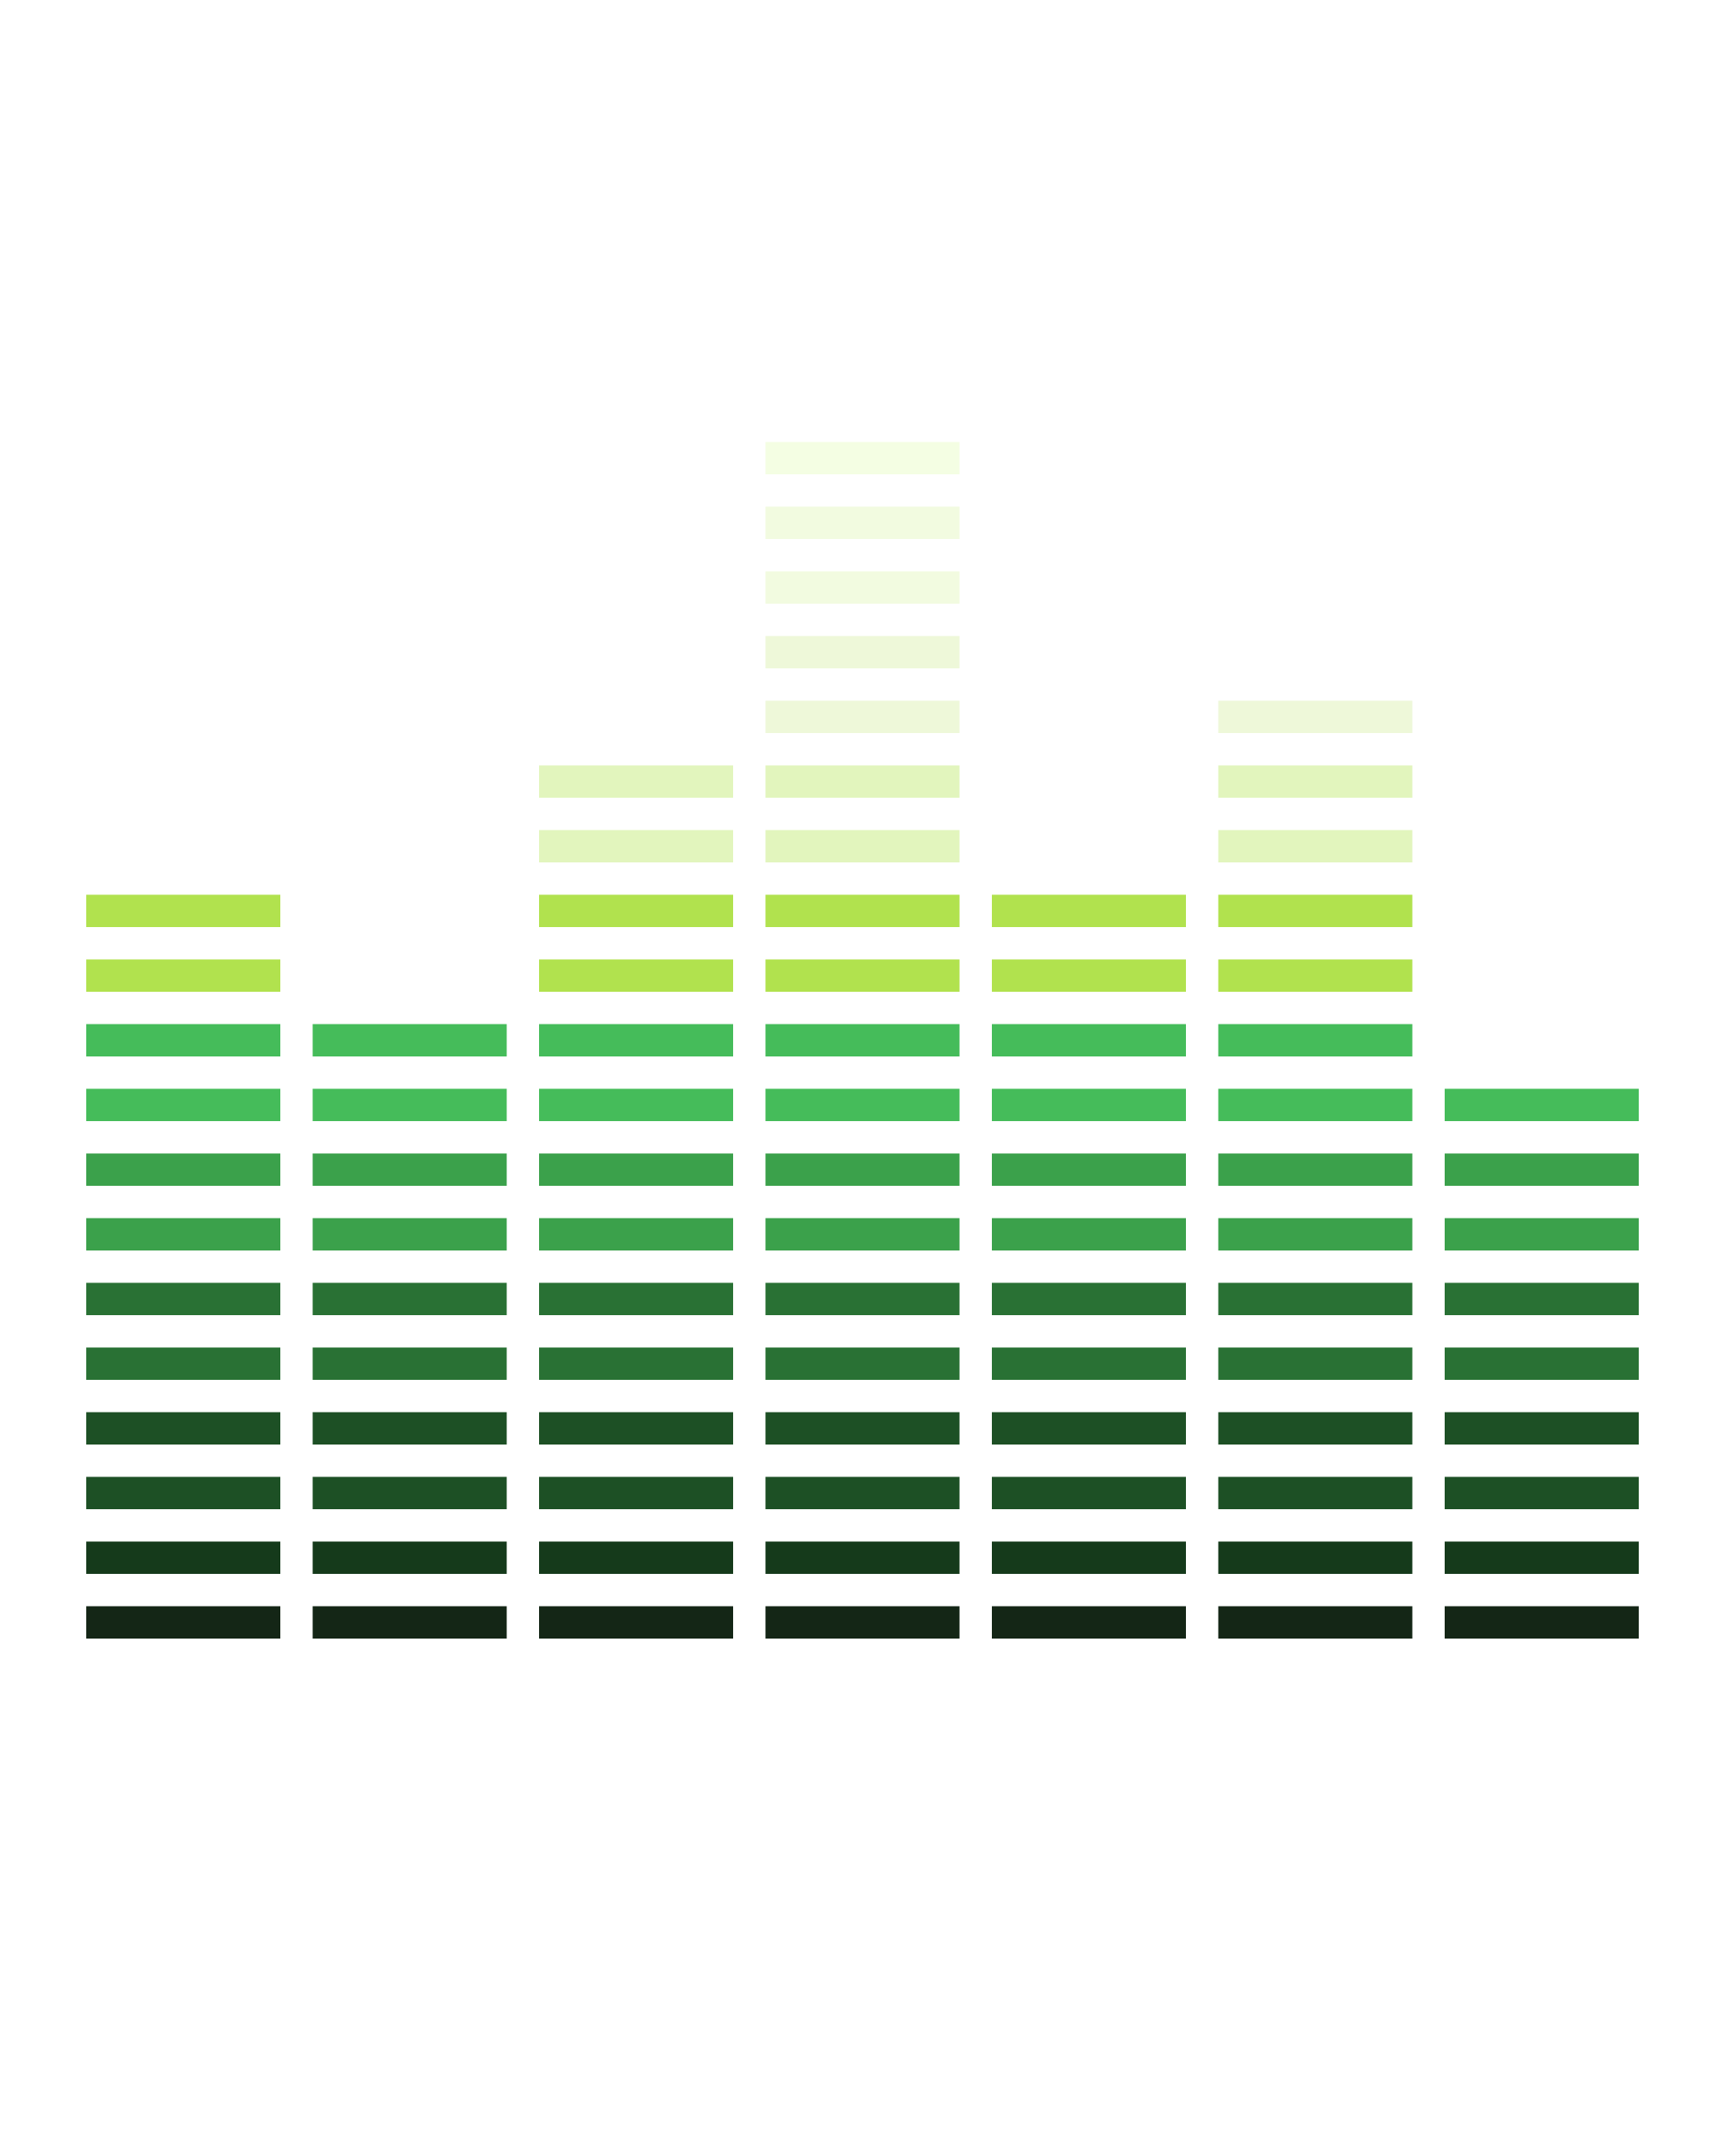
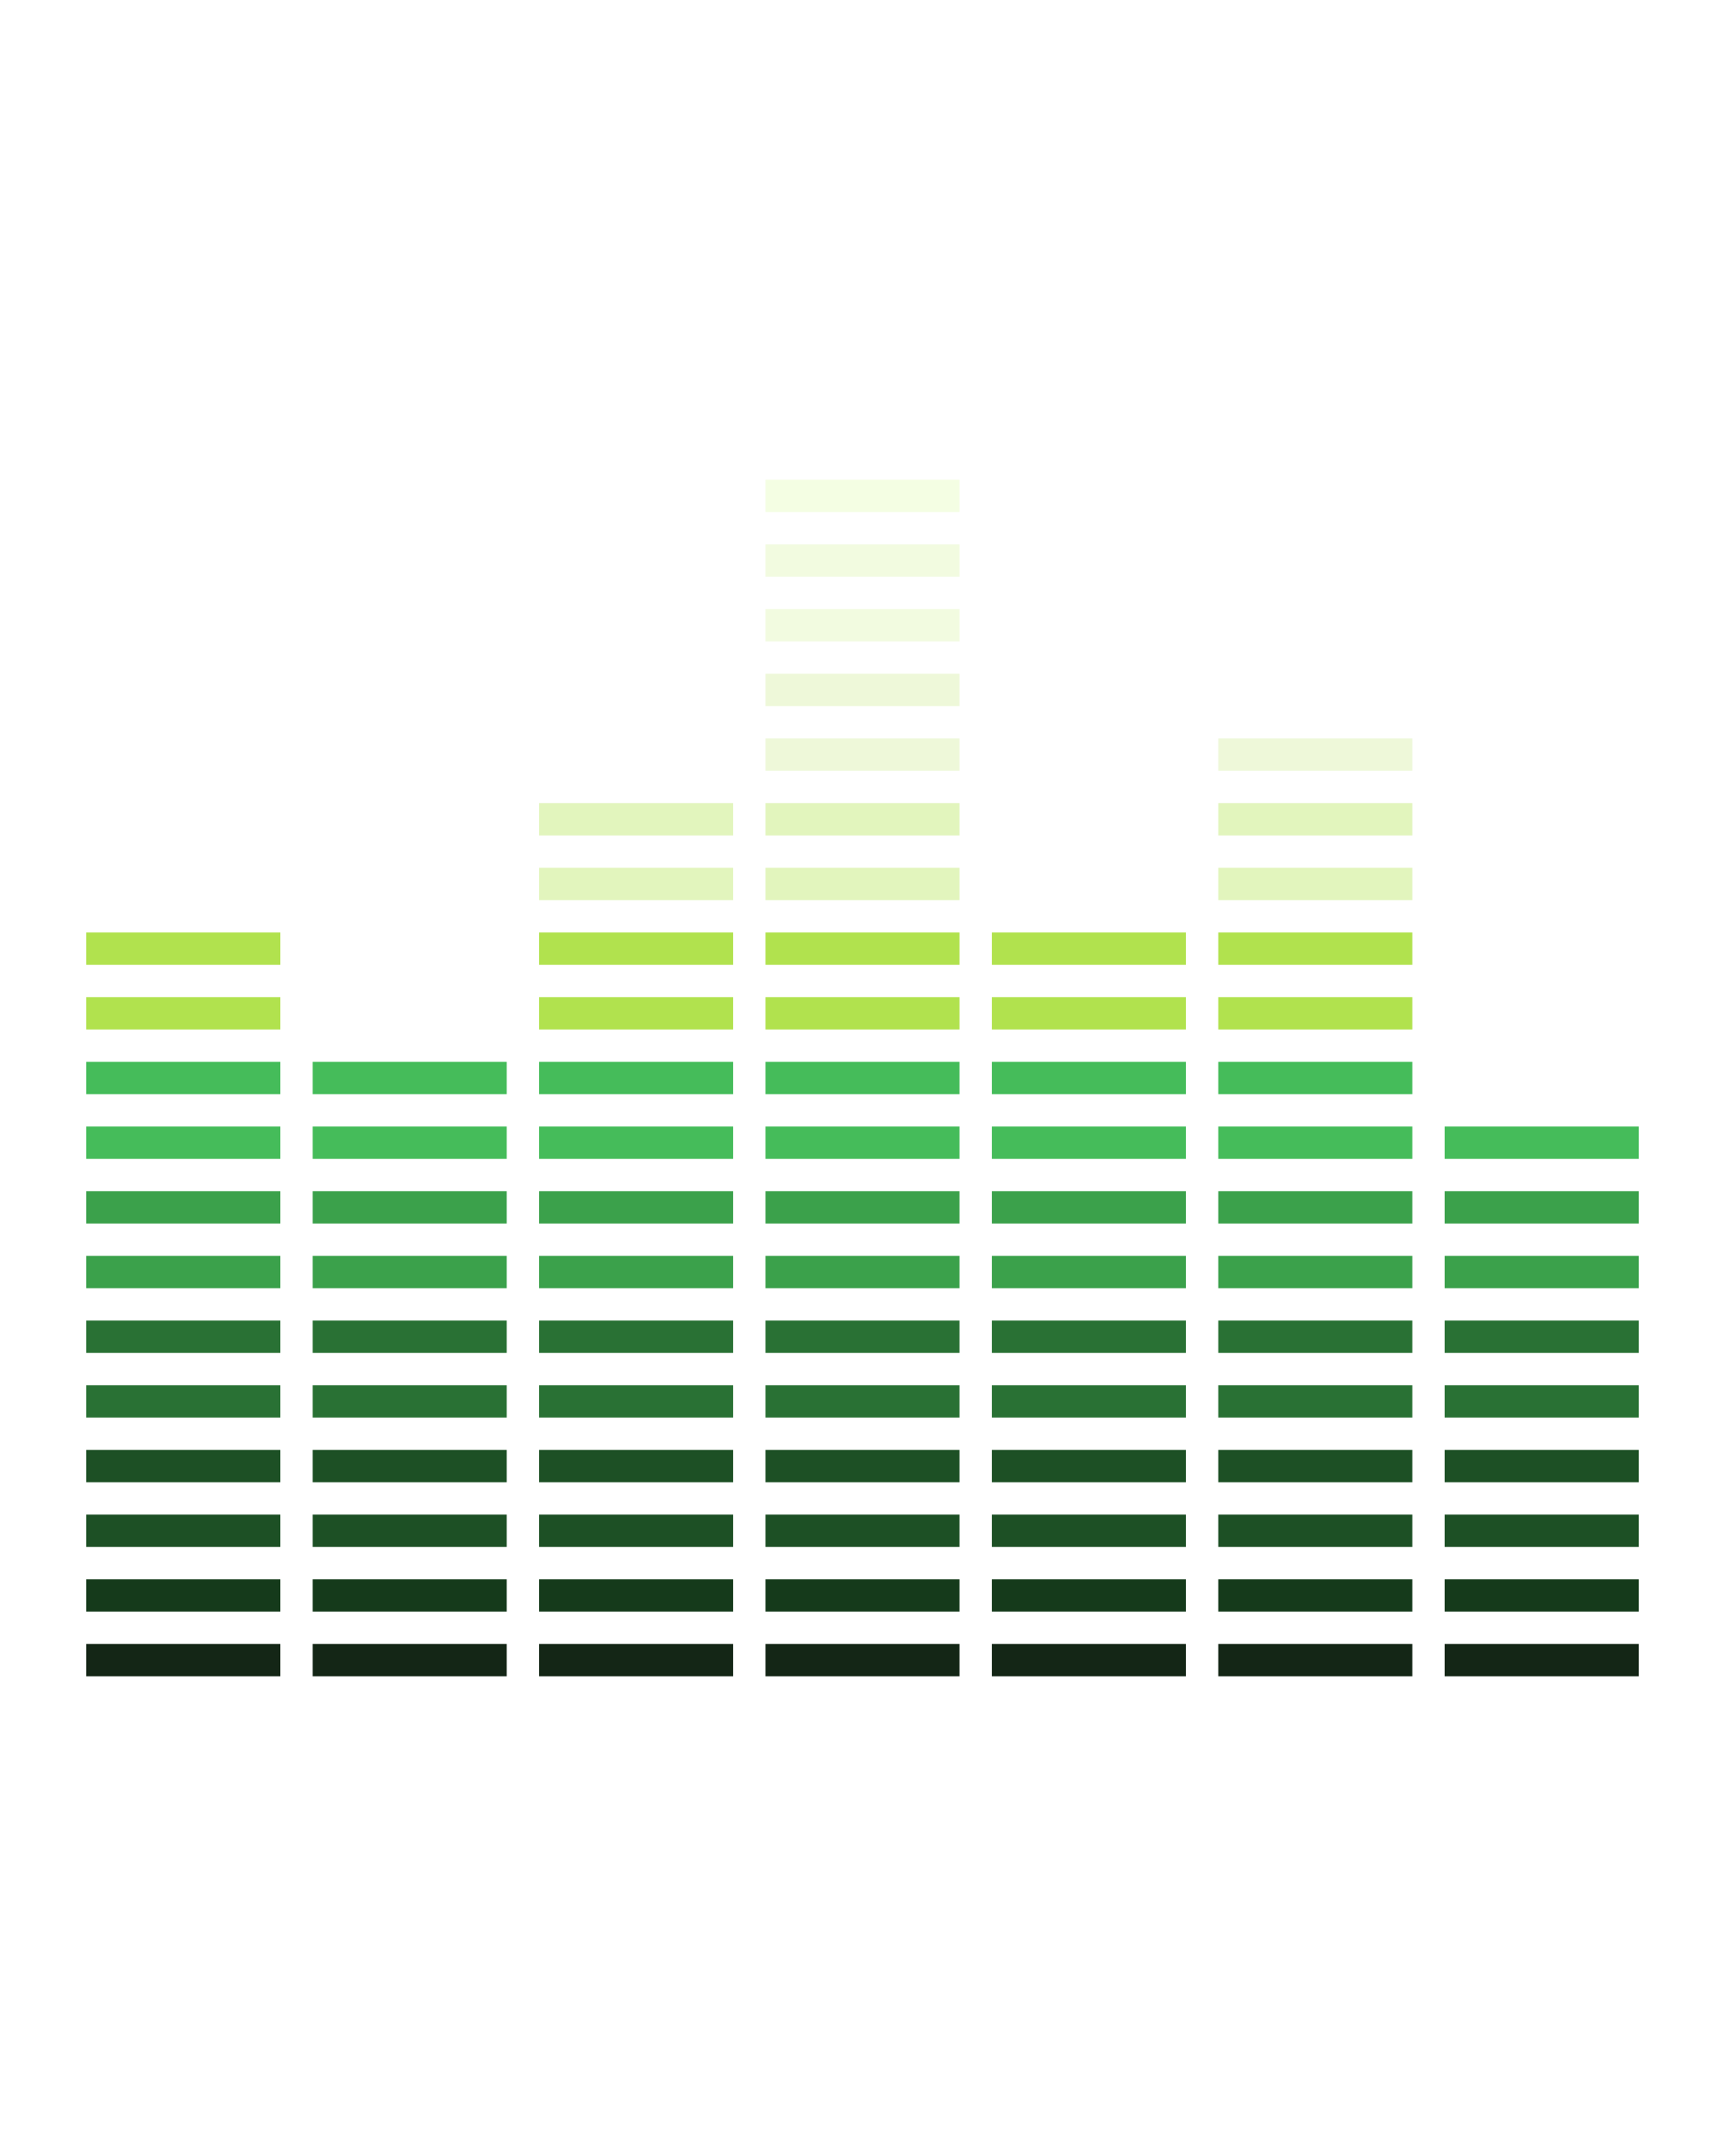
- <svg xmlns="http://www.w3.org/2000/svg" viewBox="0 0 100 125" x="0px" y="0px" version="1.1" id="svg196" class="service-icon">
+ <svg xmlns="http://www.w3.org/2000/svg" viewBox="0 0 100 125" x="0px" y="0px" version="1.1" id="svg196" class="service-icon" width="100" height="125">
  <defs id="defs200" />
-   <path d="m 5,93.125 11.25,0 0,1.875 -11.25,0 z" color="#000" id="path10" style="fill-opacity:1;fill:#142616" />
-   <path d="m 5,89.375 11.25,0 0,1.875 -11.25,0 z" color="#000" id="path12" style="fill-opacity:1;fill:#153a1b" />
-   <path d="m 5,85.625 11.25,0 0,1.875 -11.25,0 z" color="#000" id="path14" style="fill-opacity:1;fill:#1d5025" />
-   <path d="m 5,81.875 11.25,0 0,1.875 -11.25,0 z" color="#000" id="path16" style="fill-opacity:1;fill:#1d5025" />
-   <path d="m 5,78.125 11.25,0 0,1.875 -11.25,0 z" color="#000" id="path18" style="fill-opacity:1;fill:#297134" />
-   <path d="m 5,74.375 11.25,0 0,1.875 -11.25,0 z" color="#000" id="path20" style="fill-opacity:1;fill:#297134" />
-   <path d="m 5,70.625 11.25,0 0,1.875 -11.25,0 z" color="#000" id="path22" style="fill-opacity:1;fill:#3ba14b" />
-   <path d="m 5,66.875 11.25,0 0,1.875 -11.25,0 z" color="#000" id="path24" style="fill-opacity:1;fill:#3ba14b" />
-   <path d="m 5,63.125 11.25,0 0,1.875 -11.25,0 z" color="#000" id="path26" style="fill-opacity:1;fill:#45bc5a" />
-   <path d="m 5,59.375 11.25,0 0,1.875 -11.25,0 z" color="#000" id="path28" style="fill-opacity:1;fill:#45bc5a" />
-   <path d="m 5,55.625 11.25,0 0,1.875 -11.25,0 z" color="#000" id="path30" style="fill-opacity:1;fill:#b1e24e" />
-   <path d="m 5,51.875 11.25,0 0,1.875 -11.25,0 z" color="#000" id="path32" style="fill-opacity:1;fill:#b1e24e" />
-   <path d="m 18.125,93.125 11.25,0 0,1.875 -11.25,0 z" color="#000" id="path34" style="fill-opacity:1;fill:#142616" />
-   <path d="m 18.125,89.375 11.25,0 0,1.875 -11.25,0 z" color="#000" id="path36" style="fill-opacity:1;fill:#153a1b" />
-   <path d="m 18.125,85.625 11.25,0 0,1.875 -11.25,0 z" color="#000" id="path38" style="fill-opacity:1;fill:#1d5025" />
-   <path d="m 18.125,81.875 11.25,0 0,1.875 -11.25,0 z" color="#000" id="path40" style="fill-opacity:1;fill:#1d5025" />
-   <path d="m 18.125,78.125 11.25,0 0,1.875 -11.25,0 z" color="#000" id="path42" style="fill-opacity:1;fill:#297134" />
-   <path d="m 18.125,74.375 11.25,0 0,1.875 -11.25,0 z" color="#000" id="path44" style="fill-opacity:1;fill:#297134" />
-   <path d="m 18.125,70.625 11.25,0 0,1.875 -11.25,0 z" color="#000" id="path46" style="fill-opacity:1;fill:#3ba14b" />
-   <path d="m 18.125,66.875 11.25,0 0,1.875 -11.25,0 z" color="#000" id="path48" style="fill-opacity:1;fill:#3ba14b" />
-   <path d="m 18.125,63.125 11.25,0 0,1.875 -11.25,0 z" color="#000" id="path50" style="fill-opacity:1;fill:#45bc5a" />
-   <path d="m 18.125,59.375 11.25,0 0,1.875 -11.25,0 z" color="#000" id="path52" style="fill-opacity:1;fill:#45bc5a" />
-   <path d="m 31.25,93.125 11.25,0 0,1.875 -11.25,0 z" color="#000" id="path54" style="fill-opacity:1;fill:#142616" />
-   <path d="m 31.25,89.375 11.25,0 0,1.875 -11.25,0 z" color="#000" id="path56" style="fill-opacity:1;fill:#153a1b" />
-   <path d="m 31.25,85.625 11.25,0 0,1.875 -11.25,0 z" color="#000" id="path58" style="fill-opacity:1;fill:#1d5025" />
-   <path d="m 31.25,81.875 11.25,0 0,1.875 -11.25,0 z" color="#000" id="path60" style="fill-opacity:1;fill:#1d5025" />
-   <path d="m 31.25,78.125 11.25,0 0,1.875 -11.25,0 z" color="#000" id="path62" style="fill-opacity:1;fill:#297134" />
-   <path d="m 31.25,74.375 11.25,0 0,1.875 -11.25,0 z" color="#000" id="path64" style="fill-opacity:1;fill:#297134" />
-   <path d="m 31.25,70.625 11.25,0 0,1.875 -11.25,0 z" color="#000" id="path66" style="fill-opacity:1;fill:#3ba14b" />
-   <path d="m 31.25,66.875 11.25,0 0,1.875 -11.25,0 z" color="#000" id="path68" style="fill-opacity:1;fill:#3ba14b" />
-   <path d="m 31.25,63.125 11.25,0 0,1.875 -11.25,0 z" color="#000" id="path70" style="fill-opacity:1;fill:#45bc5a" />
-   <path d="m 31.25,59.375 11.25,0 0,1.875 -11.25,0 z" color="#000" id="path72" style="fill-opacity:1;fill:#45bc5a" />
-   <path d="m 44.375,93.125 11.25,0 0,1.875 -11.25,0 z" color="#000" id="path74" style="fill-opacity:1;fill:#142616" />
-   <path d="m 44.375,89.375 11.25,0 0,1.875 -11.25,0 z" color="#000" id="path76" style="fill-opacity:1;fill:#153a1b" />
-   <path d="m 44.375,85.625 11.25,0 0,1.875 -11.25,0 z" color="#000" id="path78" style="fill-opacity:1;fill:#1d5025" />
-   <path d="m 44.375,81.875 11.25,0 0,1.875 -11.25,0 z" color="#000" id="path80" style="fill-opacity:1;fill:#1d5025" />
-   <path d="m 44.375,78.125 11.25,0 0,1.875 -11.25,0 z" color="#000" id="path82" style="fill-opacity:1;fill:#297134" />
-   <path d="m 44.375,74.375 11.25,0 0,1.875 -11.25,0 z" color="#000" id="path84" style="fill-opacity:1;fill:#297134" />
-   <path d="m 44.375,70.625 11.25,0 0,1.875 -11.25,0 z" color="#000" id="path86" style="fill-opacity:1;fill:#3ba14b" />
-   <path d="m 44.375,66.875 11.25,0 0,1.875 -11.25,0 z" color="#000" id="path88" style="fill-opacity:1;fill:#3ba14b" />
-   <path d="m 44.375,63.125 11.25,0 0,1.875 -11.25,0 z" color="#000" id="path90" style="fill-opacity:1;fill:#45bc5a" />
-   <path d="m 44.375,59.375 11.25,0 0,1.875 -11.25,0 z" color="#000" id="path92" style="fill-opacity:1;fill:#45bc5a" />
-   <path d="m 31.25,55.625 11.25,0 0,1.875 -11.25,0 z" color="#000" id="path94" style="fill-opacity:1;fill:#b1e24e" />
-   <path d="m 31.25,51.875 11.25,0 0,1.875 -11.25,0 z" color="#000" id="path96" style="fill-opacity:1;fill:#b1e24e" />
-   <path d="m 31.25,48.125 11.25,0 0,1.875 -11.25,0 z" color="#000" id="path98" style="fill-opacity:1;fill:#e2f5bd" />
-   <path d="m 31.25,44.375 11.25,0 0,1.875 -11.25,0 z" color="#000" id="path100" style="fill-opacity:1;fill:#e2f5bd" />
-   <path d="m 44.375,55.625 11.25,0 0,1.875 -11.25,0 z" color="#000" id="path102" style="fill-opacity:1;fill:#b1e24e" />
-   <path d="m 44.375,51.875 11.25,0 0,1.875 -11.25,0 z" color="#000" id="path104" style="fill-opacity:1;fill:#b1e24e" />
-   <path d="m 44.375,48.125 11.25,0 0,1.875 -11.25,0 z" color="#000" id="path106" style="fill-opacity:1;fill:#e2f5bd" />
-   <path d="m 44.375,44.375 11.25,0 0,1.875 -11.25,0 z" color="#000" id="path108" style="fill-opacity:1;fill:#e2f5bd" />
-   <path d="m 44.375,40.625 11.25,0 0,1.875 -11.25,0 z" color="#000" id="path110" style="fill-opacity:1;fill:#eef8d9" />
-   <path d="m 44.375,36.875 11.25,0 0,1.875 -11.25,0 z" color="#000" id="path112" style="fill-opacity:1;fill:#eef8d9" />
-   <path d="m 44.375,33.125 11.25,0 0,1.875 -11.25,0 z" color="#000" id="path114" style="fill-opacity:1;fill:#f2fbe0" />
-   <path d="m 44.375,29.375 11.25,0 0,1.875 -11.25,0 z" color="#000" id="path116" style="fill-opacity:1;fill:#f2fbe0" />
-   <path d="m 44.375,25.625 11.25,0 0,1.875 -11.25,0 z" color="#000" id="path118" style="fill-opacity:1;fill:#f4fee3" />
-   <path d="m 57.5,93.125 11.25,0 0,1.875 -11.25,0 z" color="#000" id="path120" style="fill-opacity:1;fill:#142616" />
-   <path d="m 57.5,89.375 11.25,0 0,1.875 -11.25,0 z" color="#000" id="path122" style="fill-opacity:1;fill:#153a1b" />
-   <path d="m 57.5,85.625 11.25,0 0,1.875 -11.25,0 z" color="#000" id="path124" style="fill-opacity:1;fill:#1d5025" />
-   <path d="m 57.5,81.875 11.25,0 0,1.875 -11.25,0 z" color="#000" id="path126" style="fill-opacity:1;fill:#1d5025" />
-   <path d="m 57.5,78.125 11.25,0 0,1.875 -11.25,0 z" color="#000" id="path128" style="fill-opacity:1;fill:#297134" />
-   <path d="m 57.5,74.375 11.25,0 0,1.875 -11.25,0 z" color="#000" id="path130" style="fill-opacity:1;fill:#297134" />
-   <path d="m 57.5,70.625 11.25,0 0,1.875 -11.25,0 z" color="#000" id="path132" style="fill-opacity:1;fill:#3ba14b" />
-   <path d="m 57.5,66.875 11.25,0 0,1.875 -11.25,0 z" color="#000" id="path134" style="fill-opacity:1;fill:#3ba14b" />
-   <path d="m 57.5,63.125 11.25,0 0,1.875 -11.25,0 z" color="#000" id="path136" style="fill-opacity:1;fill:#45bc5a" />
-   <path d="m 57.5,59.375 11.25,0 0,1.875 -11.25,0 z" color="#000" id="path138" style="fill-opacity:1;fill:#45bc5a" />
-   <path d="m 70.625,93.125 11.25,0 0,1.875 -11.25,0 z" color="#000" id="path140" style="fill-opacity:1;fill:#142616" />
-   <path d="m 70.625,89.375 11.25,0 0,1.875 -11.25,0 z" color="#000" id="path142" style="fill-opacity:1;fill:#153a1b" />
-   <path d="m 70.625,85.625 11.25,0 0,1.875 -11.25,0 z" color="#000" id="path144" style="fill-opacity:1;fill:#1d5025" />
-   <path d="m 70.625,81.875 11.25,0 0,1.875 -11.25,0 z" color="#000" id="path146" style="fill-opacity:1;fill:#1d5025" />
-   <path d="m 70.625,78.125 11.25,0 0,1.875 -11.25,0 z" color="#000" id="path148" style="fill-opacity:1;fill:#297134" />
-   <path d="m 70.625,74.375 11.25,0 0,1.875 -11.25,0 z" color="#000" id="path150" style="fill-opacity:1;fill:#297134" />
-   <path d="m 70.625,70.625 11.25,0 0,1.875 -11.25,0 z" color="#000" id="path152" style="fill-opacity:1;fill:#3ba14b" />
-   <path d="m 70.625,66.875 11.25,0 0,1.875 -11.25,0 z" color="#000" id="path154" style="fill-opacity:1;fill:#3ba14b" />
-   <path d="m 70.625,63.125 11.25,0 0,1.875 -11.25,0 z" color="#000" id="path156" style="fill-opacity:1;fill:#45bc5a" />
-   <path d="m 70.625,59.375 11.25,0 0,1.875 -11.25,0 z" color="#000" id="path158" style="fill-opacity:1;fill:#45bc5a" />
-   <path d="m 57.5,55.625 11.25,0 0,1.875 -11.25,0 z" color="#000" id="path160" style="fill-opacity:1;fill:#b1e24e" />
-   <path d="m 57.5,51.875 11.25,0 0,1.875 -11.25,0 z" color="#000" id="path162" style="fill-opacity:1;fill:#b1e24e" />
-   <path d="m 70.625,55.625 11.25,0 0,1.875 -11.25,0 z" color="#000" id="path164" style="fill-opacity:1;fill:#b1e24e" />
-   <path d="m 70.625,51.875 11.25,0 0,1.875 -11.25,0 z" color="#000" id="path166" style="fill-opacity:1;fill:#b1e24e" />
-   <path d="m 70.625,48.125 11.25,0 0,1.875 -11.25,0 z" color="#000" id="path168" style="fill-opacity:1;fill:#e2f5bd" />
-   <path d="m 70.625,44.375 11.25,0 0,1.875 -11.25,0 z" color="#000" id="path170" style="fill-opacity:1;fill:#e2f5bd" />
-   <path d="m 70.625,40.625 11.25,0 0,1.875 -11.25,0 z" color="#000" id="path172" style="fill-opacity:1;fill:#eef8d9" />
-   <path d="m 83.75,93.125 11.25,0 0,1.875 -11.25,0 z" color="#000" id="path174" style="fill-opacity:1;fill:#142616" />
-   <path d="m 83.75,89.375 11.25,0 0,1.875 -11.25,0 z" color="#000" id="path176" style="fill-opacity:1;fill:#153a1b" />
-   <path d="m 83.75,85.625 11.25,0 0,1.875 -11.25,0 z" color="#000" id="path178" style="fill-opacity:1;fill:#1d5025" />
-   <path d="m 83.75,81.875 11.25,0 0,1.875 -11.25,0 z" color="#000" id="path180" style="fill-opacity:1;fill:#1d5025" />
-   <path d="m 83.75,78.125 11.25,0 0,1.875 -11.25,0 z" color="#000" id="path182" style="fill-opacity:1;fill:#297134" />
-   <path d="m 83.75,74.375 11.25,0 0,1.875 -11.25,0 z" color="#000" id="path184" style="fill-opacity:1;fill:#297134" />
-   <path d="m 83.75,70.625 11.25,0 0,1.875 -11.25,0 z" color="#000" id="path186" style="fill-opacity:1;fill:#3ba14b" />
-   <path d="m 83.75,66.875 11.25,0 0,1.875 -11.25,0 z" color="#000" id="path188" style="fill-opacity:1;fill:#3ba14b" />
-   <path d="m 83.75,63.125 11.25,0 0,1.875 -11.25,0 z" color="#000" id="path190" style="fill-opacity:1;fill:#45bc5a" />
+   <g id="g4196" transform="translate(5,27.8125)">
+     <path d="m 0,67.5 h 11.25 v 1.875 H 0 Z" color="#000000" id="path10" style="fill:#142616;fill-opacity:1" />
+     <path d="m 0,63.75 h 11.25 v 1.875 H 0 Z" color="#000000" id="path12" style="fill:#153a1b;fill-opacity:1" />
+     <path d="m 0,60 h 11.25 v 1.875 H 0 Z" color="#000000" id="path14" style="fill:#1d5025;fill-opacity:1" />
+     <path d="m 0,56.25 h 11.25 v 1.875 H 0 Z" color="#000000" id="path16" style="fill:#1d5025;fill-opacity:1" />
+     <path d="m 0,52.5 h 11.25 v 1.875 H 0 Z" color="#000000" id="path18" style="fill:#297134;fill-opacity:1" />
+     <path d="m 0,48.75 h 11.25 v 1.875 H 0 Z" color="#000000" id="path20" style="fill:#297134;fill-opacity:1" />
+     <path d="m 0,45 h 11.25 v 1.875 H 0 Z" color="#000000" id="path22" style="fill:#3ba14b;fill-opacity:1" />
+     <path d="m 0,41.25 h 11.25 v 1.875 H 0 Z" color="#000000" id="path24" style="fill:#3ba14b;fill-opacity:1" />
+     <path d="m 0,37.5 h 11.25 v 1.875 H 0 Z" color="#000000" id="path26" style="fill:#45bc5a;fill-opacity:1" />
+     <path d="m 0,33.75 h 11.25 v 1.875 H 0 Z" color="#000000" id="path28" style="fill:#45bc5a;fill-opacity:1" />
+     <path d="m 0,30 h 11.25 v 1.875 H 0 Z" color="#000000" id="path30" style="fill:#b1e24e;fill-opacity:1" />
+     <path d="m 0,26.25 h 11.25 v 1.875 H 0 Z" color="#000000" id="path32" style="fill:#b1e24e;fill-opacity:1" />
+     <path d="m 13.125,67.5 h 11.25 v 1.875 h -11.25 z" color="#000000" id="path34" style="fill:#142616;fill-opacity:1" />
+     <path d="m 13.125,63.75 h 11.25 v 1.875 h -11.25 z" color="#000000" id="path36" style="fill:#153a1b;fill-opacity:1" />
+     <path d="m 13.125,60 h 11.25 v 1.875 h -11.25 z" color="#000000" id="path38" style="fill:#1d5025;fill-opacity:1" />
+     <path d="m 13.125,56.25 h 11.25 v 1.875 h -11.25 z" color="#000000" id="path40" style="fill:#1d5025;fill-opacity:1" />
+     <path d="m 13.125,52.5 h 11.25 v 1.875 h -11.25 z" color="#000000" id="path42" style="fill:#297134;fill-opacity:1" />
+     <path d="m 13.125,48.75 h 11.25 v 1.875 h -11.25 z" color="#000000" id="path44" style="fill:#297134;fill-opacity:1" />
+     <path d="m 13.125,45 h 11.25 v 1.875 h -11.25 z" color="#000000" id="path46" style="fill:#3ba14b;fill-opacity:1" />
+     <path d="m 13.125,41.25 h 11.25 v 1.875 h -11.25 z" color="#000000" id="path48" style="fill:#3ba14b;fill-opacity:1" />
+     <path d="m 13.125,37.5 h 11.25 v 1.875 h -11.25 z" color="#000000" id="path50" style="fill:#45bc5a;fill-opacity:1" />
+     <path d="m 13.125,33.75 h 11.25 v 1.875 h -11.25 z" color="#000000" id="path52" style="fill:#45bc5a;fill-opacity:1" />
+     <path d="M 26.25,67.5 H 37.5 v 1.875 H 26.25 Z" color="#000000" id="path54" style="fill:#142616;fill-opacity:1" />
+     <path d="M 26.25,63.75 H 37.5 v 1.875 H 26.25 Z" color="#000000" id="path56" style="fill:#153a1b;fill-opacity:1" />
+     <path d="M 26.25,60 H 37.5 v 1.875 H 26.25 Z" color="#000000" id="path58" style="fill:#1d5025;fill-opacity:1" />
+     <path d="M 26.25,56.25 H 37.5 v 1.875 H 26.25 Z" color="#000000" id="path60" style="fill:#1d5025;fill-opacity:1" />
+     <path d="M 26.25,52.5 H 37.5 v 1.875 H 26.25 Z" color="#000000" id="path62" style="fill:#297134;fill-opacity:1" />
+     <path d="M 26.25,48.75 H 37.5 v 1.875 H 26.25 Z" color="#000000" id="path64" style="fill:#297134;fill-opacity:1" />
+     <path d="M 26.25,45 H 37.5 v 1.875 H 26.25 Z" color="#000000" id="path66" style="fill:#3ba14b;fill-opacity:1" />
+     <path d="M 26.25,41.25 H 37.5 v 1.875 H 26.25 Z" color="#000000" id="path68" style="fill:#3ba14b;fill-opacity:1" />
+     <path d="M 26.25,37.5 H 37.5 v 1.875 H 26.25 Z" color="#000000" id="path70" style="fill:#45bc5a;fill-opacity:1" />
+     <path d="M 26.25,33.75 H 37.5 v 1.875 H 26.25 Z" color="#000000" id="path72" style="fill:#45bc5a;fill-opacity:1" />
+     <path d="m 39.375,67.5 h 11.25 v 1.875 h -11.25 z" color="#000000" id="path74" style="fill:#142616;fill-opacity:1" />
+     <path d="m 39.375,63.75 h 11.25 v 1.875 h -11.25 z" color="#000000" id="path76" style="fill:#153a1b;fill-opacity:1" />
+     <path d="m 39.375,60 h 11.25 v 1.875 h -11.25 z" color="#000000" id="path78" style="fill:#1d5025;fill-opacity:1" />
+     <path d="m 39.375,56.25 h 11.25 v 1.875 h -11.25 z" color="#000000" id="path80" style="fill:#1d5025;fill-opacity:1" />
+     <path d="m 39.375,52.5 h 11.25 v 1.875 h -11.25 z" color="#000000" id="path82" style="fill:#297134;fill-opacity:1" />
+     <path d="m 39.375,48.75 h 11.25 v 1.875 h -11.25 z" color="#000000" id="path84" style="fill:#297134;fill-opacity:1" />
+     <path d="m 39.375,45 h 11.25 v 1.875 h -11.25 z" color="#000000" id="path86" style="fill:#3ba14b;fill-opacity:1" />
+     <path d="m 39.375,41.25 h 11.25 v 1.875 h -11.25 z" color="#000000" id="path88" style="fill:#3ba14b;fill-opacity:1" />
+     <path d="m 39.375,37.5 h 11.25 v 1.875 h -11.25 z" color="#000000" id="path90" style="fill:#45bc5a;fill-opacity:1" />
+     <path d="m 39.375,33.75 h 11.25 v 1.875 h -11.25 z" color="#000000" id="path92" style="fill:#45bc5a;fill-opacity:1" />
+     <path d="M 26.25,30 H 37.5 v 1.875 H 26.25 Z" color="#000000" id="path94" style="fill:#b1e24e;fill-opacity:1" />
+     <path d="M 26.25,26.25 H 37.5 v 1.875 H 26.25 Z" color="#000000" id="path96" style="fill:#b1e24e;fill-opacity:1" />
+     <path d="M 26.25,22.5 H 37.5 v 1.875 H 26.25 Z" color="#000000" id="path98" style="fill:#e2f5bd;fill-opacity:1" />
+     <path d="M 26.25,18.75 H 37.5 v 1.875 H 26.25 Z" color="#000000" id="path100" style="fill:#e2f5bd;fill-opacity:1" />
+     <path d="m 39.375,30 h 11.25 v 1.875 h -11.25 z" color="#000000" id="path102" style="fill:#b1e24e;fill-opacity:1" />
+     <path d="m 39.375,26.25 h 11.25 v 1.875 h -11.25 z" color="#000000" id="path104" style="fill:#b1e24e;fill-opacity:1" />
+     <path d="m 39.375,22.5 h 11.25 v 1.875 h -11.25 z" color="#000000" id="path106" style="fill:#e2f5bd;fill-opacity:1" />
+     <path d="m 39.375,18.75 h 11.25 v 1.875 h -11.25 z" color="#000000" id="path108" style="fill:#e2f5bd;fill-opacity:1" />
+     <path d="m 39.375,15 h 11.25 v 1.875 h -11.25 z" color="#000000" id="path110" style="fill:#eef8d9;fill-opacity:1" />
+     <path d="m 39.375,11.25 h 11.25 v 1.875 h -11.25 z" color="#000000" id="path112" style="fill:#eef8d9;fill-opacity:1" />
+     <path d="m 39.375,7.5 h 11.25 v 1.875 h -11.25 z" color="#000000" id="path114" style="fill:#f2fbe0;fill-opacity:1" />
+     <path d="m 39.375,3.75 h 11.25 v 1.875 h -11.25 z" color="#000000" id="path116" style="fill:#f2fbe0;fill-opacity:1" />
+     <path d="m 39.375,0 h 11.25 v 1.875 h -11.25 z" color="#000000" id="path118" style="fill:#f4fee3;fill-opacity:1" />
+     <path d="m 52.5,67.5 h 11.25 v 1.875 H 52.5 Z" color="#000000" id="path120" style="fill:#142616;fill-opacity:1" />
+     <path d="m 52.5,63.75 h 11.25 v 1.875 H 52.5 Z" color="#000000" id="path122" style="fill:#153a1b;fill-opacity:1" />
+     <path d="m 52.5,60 h 11.25 v 1.875 H 52.5 Z" color="#000000" id="path124" style="fill:#1d5025;fill-opacity:1" />
+     <path d="m 52.5,56.25 h 11.25 v 1.875 H 52.5 Z" color="#000000" id="path126" style="fill:#1d5025;fill-opacity:1" />
+     <path d="m 52.5,52.5 h 11.25 v 1.875 H 52.5 Z" color="#000000" id="path128" style="fill:#297134;fill-opacity:1" />
+     <path d="m 52.5,48.75 h 11.25 v 1.875 H 52.5 Z" color="#000000" id="path130" style="fill:#297134;fill-opacity:1" />
+     <path d="m 52.5,45 h 11.25 v 1.875 H 52.5 Z" color="#000000" id="path132" style="fill:#3ba14b;fill-opacity:1" />
+     <path d="m 52.5,41.25 h 11.25 v 1.875 H 52.5 Z" color="#000000" id="path134" style="fill:#3ba14b;fill-opacity:1" />
+     <path d="m 52.5,37.5 h 11.25 v 1.875 H 52.5 Z" color="#000000" id="path136" style="fill:#45bc5a;fill-opacity:1" />
+     <path d="m 52.5,33.75 h 11.25 v 1.875 H 52.5 Z" color="#000000" id="path138" style="fill:#45bc5a;fill-opacity:1" />
+     <path d="m 65.625,67.5 h 11.25 v 1.875 h -11.25 z" color="#000000" id="path140" style="fill:#142616;fill-opacity:1" />
+     <path d="m 65.625,63.75 h 11.25 v 1.875 h -11.25 z" color="#000000" id="path142" style="fill:#153a1b;fill-opacity:1" />
+     <path d="m 65.625,60 h 11.25 v 1.875 h -11.25 z" color="#000000" id="path144" style="fill:#1d5025;fill-opacity:1" />
+     <path d="m 65.625,56.25 h 11.25 v 1.875 h -11.25 z" color="#000000" id="path146" style="fill:#1d5025;fill-opacity:1" />
+     <path d="m 65.625,52.5 h 11.25 v 1.875 h -11.25 z" color="#000000" id="path148" style="fill:#297134;fill-opacity:1" />
+     <path d="m 65.625,48.75 h 11.25 v 1.875 h -11.25 z" color="#000000" id="path150" style="fill:#297134;fill-opacity:1" />
+     <path d="m 65.625,45 h 11.25 v 1.875 h -11.25 z" color="#000000" id="path152" style="fill:#3ba14b;fill-opacity:1" />
+     <path d="m 65.625,41.25 h 11.25 v 1.875 h -11.25 z" color="#000000" id="path154" style="fill:#3ba14b;fill-opacity:1" />
+     <path d="m 65.625,37.5 h 11.25 v 1.875 h -11.25 z" color="#000000" id="path156" style="fill:#45bc5a;fill-opacity:1" />
+     <path d="m 65.625,33.75 h 11.25 v 1.875 h -11.25 z" color="#000000" id="path158" style="fill:#45bc5a;fill-opacity:1" />
+     <path d="m 52.5,30 h 11.25 v 1.875 H 52.5 Z" color="#000000" id="path160" style="fill:#b1e24e;fill-opacity:1" />
+     <path d="m 52.5,26.25 h 11.25 v 1.875 H 52.5 Z" color="#000000" id="path162" style="fill:#b1e24e;fill-opacity:1" />
+     <path d="m 65.625,30 h 11.25 v 1.875 h -11.25 z" color="#000000" id="path164" style="fill:#b1e24e;fill-opacity:1" />
+     <path d="m 65.625,26.25 h 11.25 v 1.875 h -11.25 z" color="#000000" id="path166" style="fill:#b1e24e;fill-opacity:1" />
+     <path d="m 65.625,22.5 h 11.25 v 1.875 h -11.25 z" color="#000000" id="path168" style="fill:#e2f5bd;fill-opacity:1" />
+     <path d="m 65.625,18.75 h 11.25 v 1.875 h -11.25 z" color="#000000" id="path170" style="fill:#e2f5bd;fill-opacity:1" />
+     <path d="m 65.625,15 h 11.25 v 1.875 h -11.25 z" color="#000000" id="path172" style="fill:#eef8d9;fill-opacity:1" />
+     <path d="M 78.75,67.5 H 90 v 1.875 H 78.75 Z" color="#000000" id="path174" style="fill:#142616;fill-opacity:1" />
+     <path d="M 78.75,63.75 H 90 v 1.875 H 78.75 Z" color="#000000" id="path176" style="fill:#153a1b;fill-opacity:1" />
+     <path d="M 78.75,60 H 90 v 1.875 H 78.75 Z" color="#000000" id="path178" style="fill:#1d5025;fill-opacity:1" />
+     <path d="M 78.75,56.25 H 90 v 1.875 H 78.75 Z" color="#000000" id="path180" style="fill:#1d5025;fill-opacity:1" />
+     <path d="M 78.75,52.5 H 90 v 1.875 H 78.75 Z" color="#000000" id="path182" style="fill:#297134;fill-opacity:1" />
+     <path d="M 78.75,48.75 H 90 v 1.875 H 78.75 Z" color="#000000" id="path184" style="fill:#297134;fill-opacity:1" />
+     <path d="M 78.75,45 H 90 v 1.875 H 78.75 Z" color="#000000" id="path186" style="fill:#3ba14b;fill-opacity:1" />
+     <path d="M 78.75,41.25 H 90 v 1.875 H 78.75 Z" color="#000000" id="path188" style="fill:#3ba14b;fill-opacity:1" />
+     <path d="M 78.75,37.5 H 90 v 1.875 H 78.75 Z" color="#000000" id="path190" style="fill:#45bc5a;fill-opacity:1" />
+   </g>
</svg>
